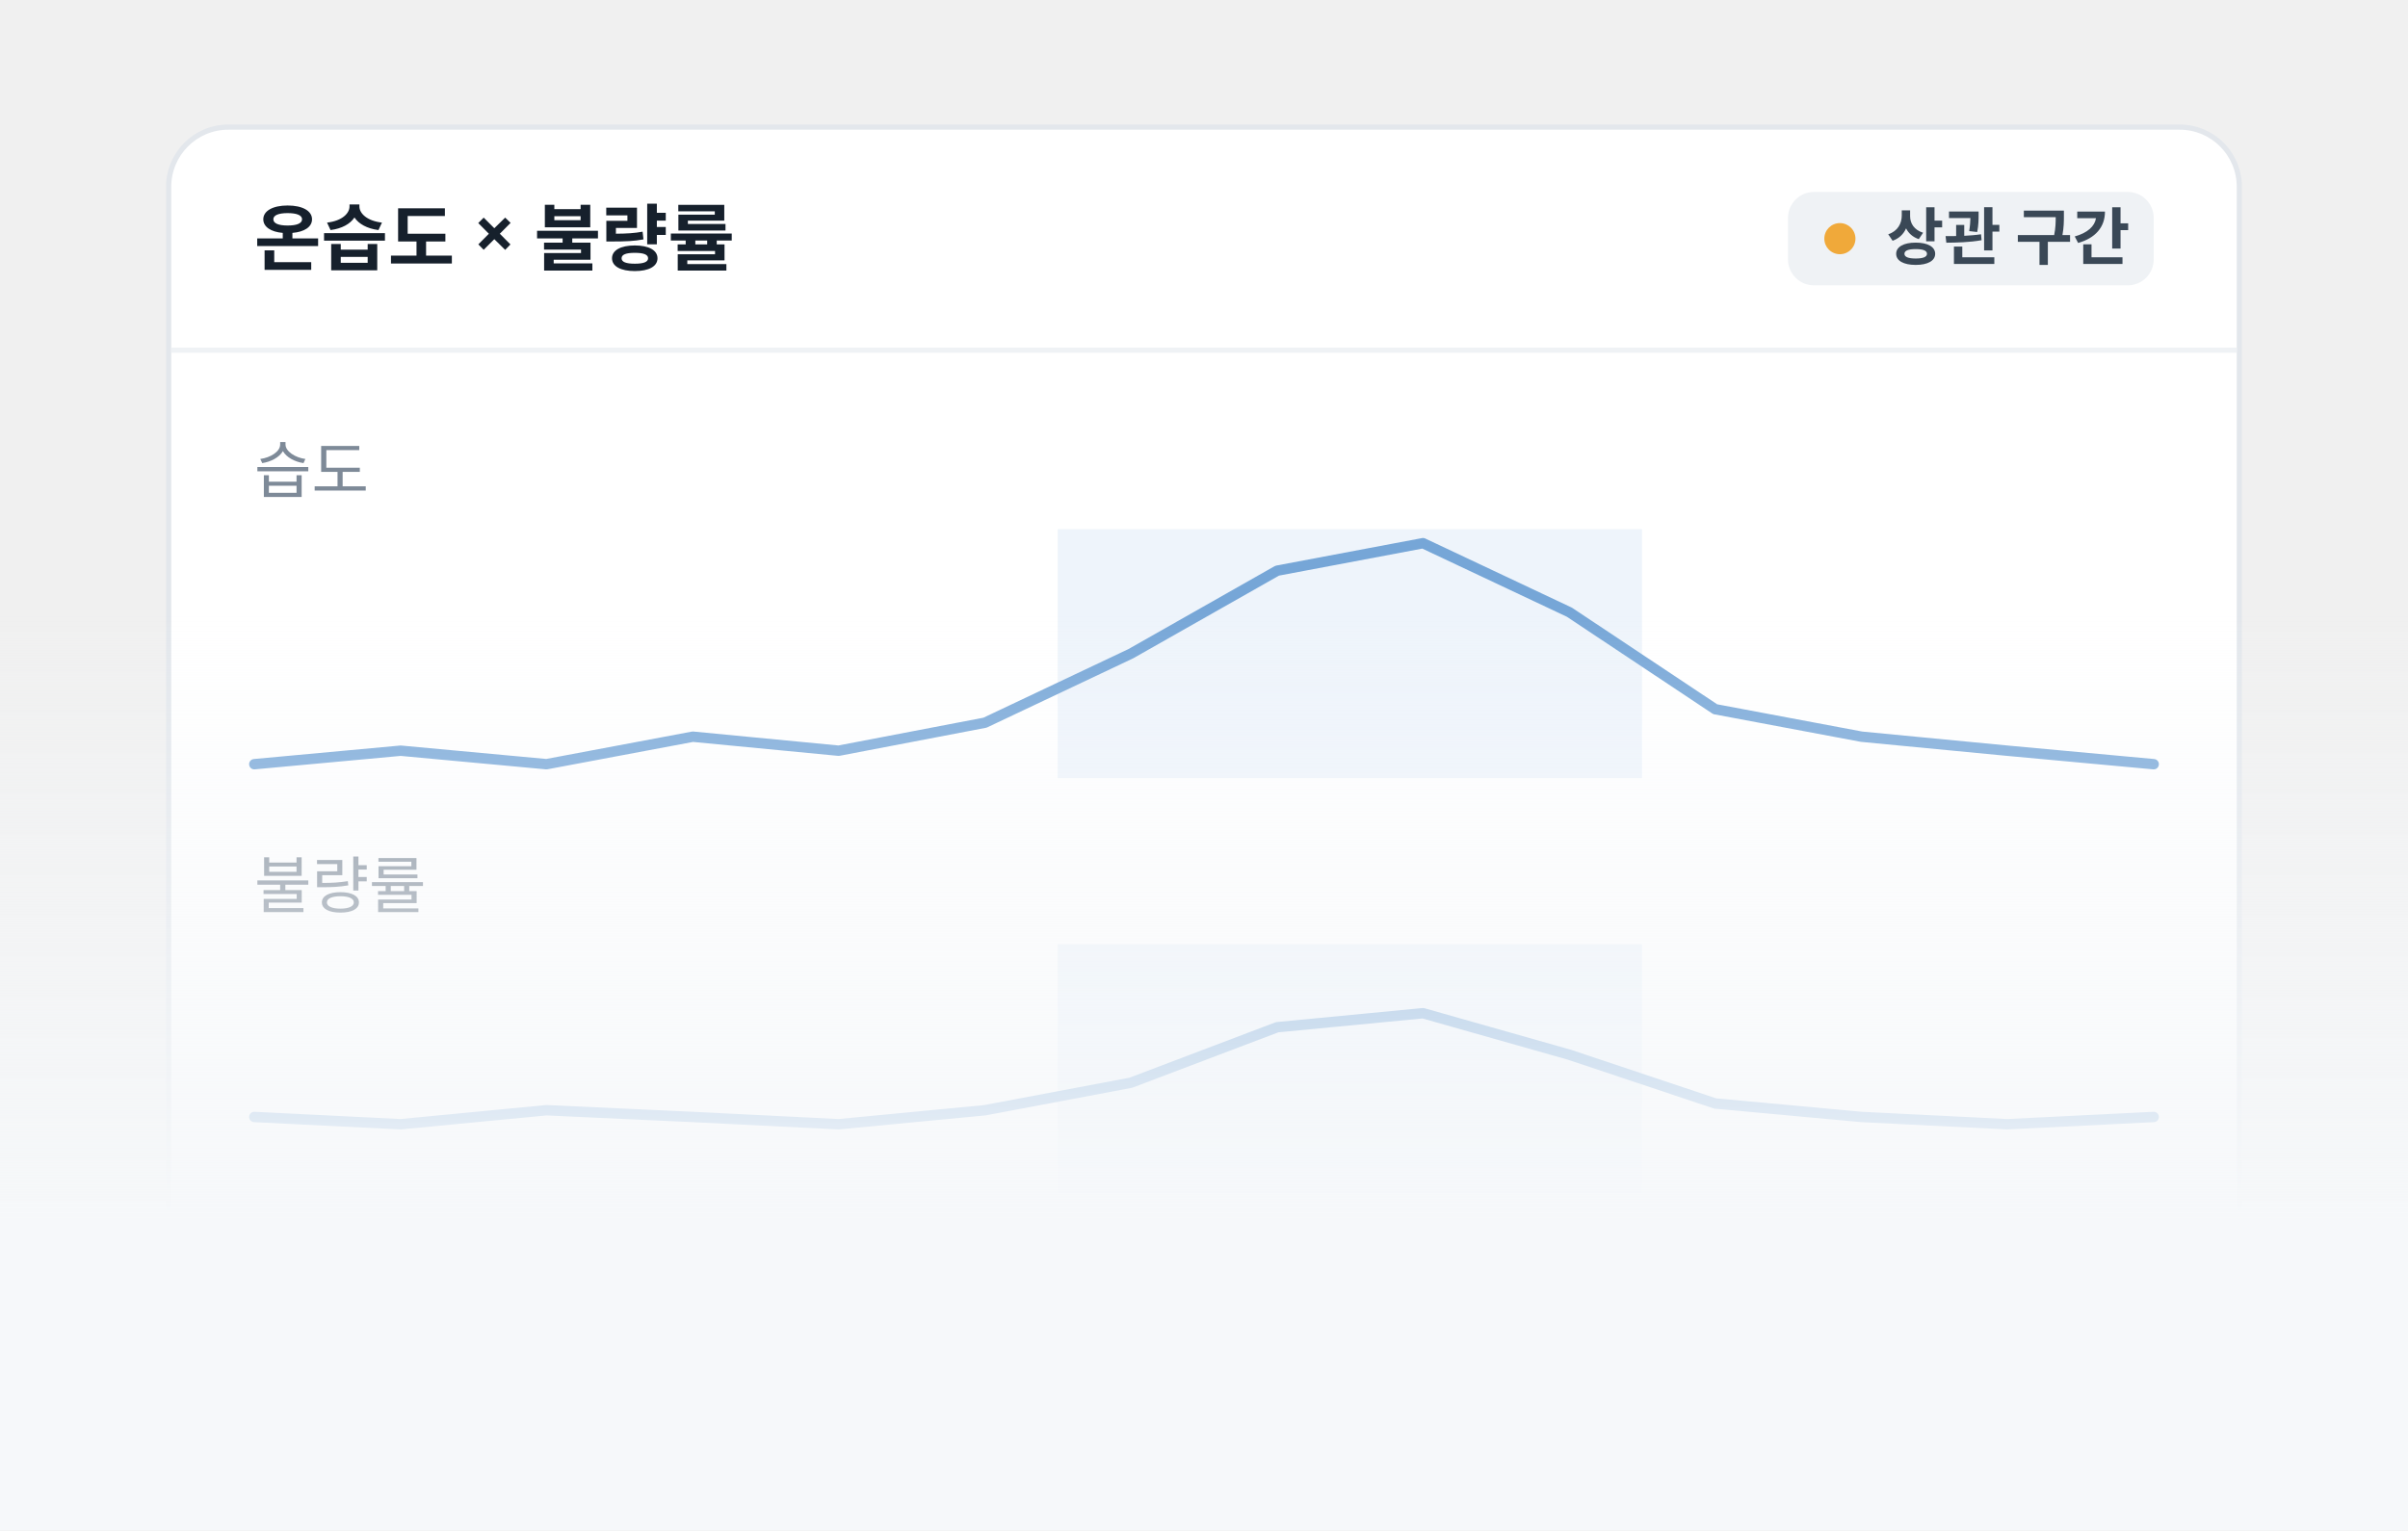
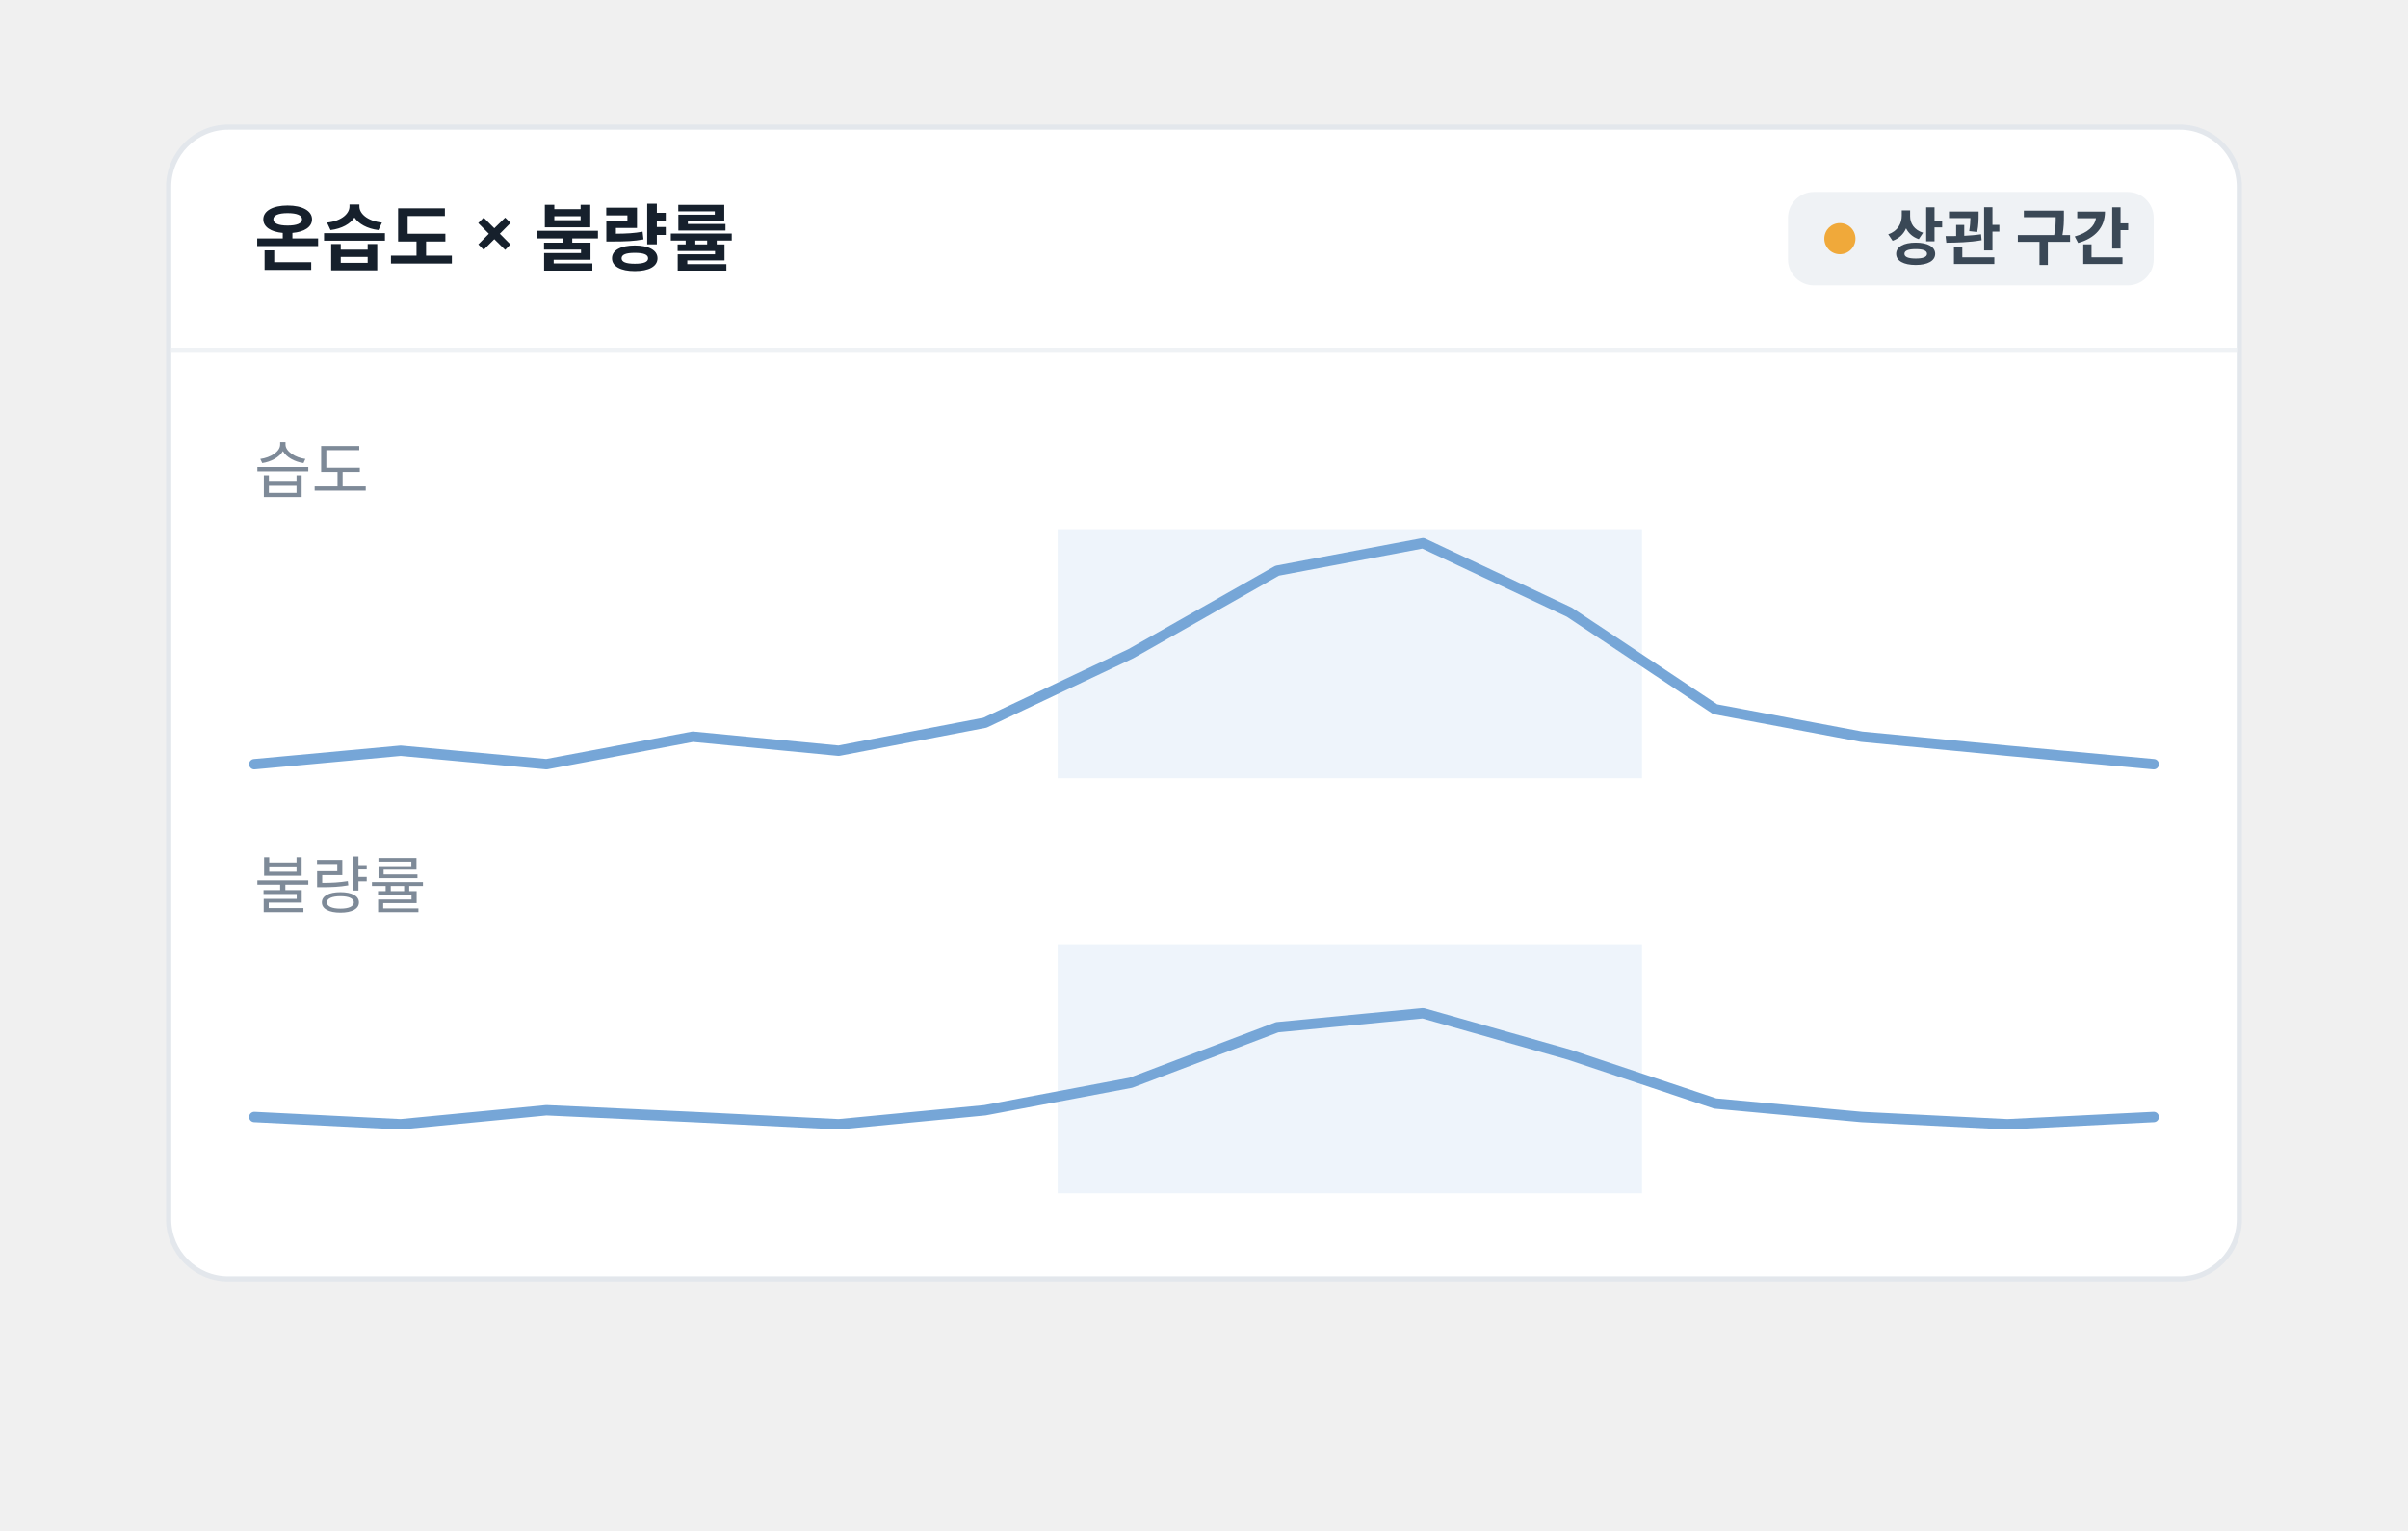
<svg xmlns="http://www.w3.org/2000/svg" width="464" height="295" viewBox="0 0 464 295" fill="none">
  <defs>
-     <linearGradient id="fade0" x1="0" y1="117.7" x2="0" y2="235.4" gradientUnits="userSpaceOnUse">
-       <stop offset="0" stop-color="#F6F8FA" stop-opacity="0" />
-       <stop offset="0.5" stop-color="#F6F8FA" stop-opacity="0.5" />
-       <stop offset="1" stop-color="#F6F8FA" stop-opacity="1" />
-     </linearGradient>
    <clipPath id="card">
      <rect width="464" height="295" rx="0" />
    </clipPath>
  </defs>
  <g clip-path="url(#card)">
    <rect x="32.5" y="24.5" width="399" height="222" rx="11.5" fill="#FFFFFF" stroke="#E3E7EC" stroke-width="1" />
    <line x1="33" y1="67.5" x2="431" y2="67.5" stroke="#EFF2F5" stroke-width="1" />
    <text x="49" y="51" font-family="Pretendard" font-size="14" font-weight="600" fill="#16202C">온습도 × 불량률</text>
    <rect x="344.53" y="37" width="70.47" height="18" rx="5" fill="#EFF2F5" />
    <rect x="351.53" y="43" width="6" height="6" rx="3" fill="#F0A93A" />
    <text x="363.53" y="50" font-family="Pretendard" font-size="12" font-weight="600" fill="#3A4856">상관 구간</text>
    <text x="49" y="95" font-family="Pretendard" font-size="12" font-weight="400" fill="#7E8A98">습도</text>
    <g transform="translate(49 102) scale(1 1)">
      <rect x="154.8" y="0" width="112.6" height="48" fill="#EEF4FB" />
      <path d="M0.0 45.3 L28.2 42.7 L56.3 45.3 L84.5 40.0 L112.6 42.7 L140.8 37.3 L168.9 24.0 L197.1 8.0 L225.2 2.7 L253.4 16.0 L281.5 34.7 L309.7 40.0 L337.8 42.7 L366.0 45.3" fill="none" stroke="#76A6D7" stroke-width="2" stroke-linejoin="round" stroke-linecap="round" />
    </g>
    <text x="49" y="175" font-family="Pretendard" font-size="12" font-weight="400" fill="#7E8A98">불량률</text>
    <g transform="translate(49 182) scale(1 1)">
      <rect x="154.8" y="0" width="112.6" height="48" fill="#EEF4FB" />
      <path d="M0.0 33.3 L28.2 34.7 L56.3 32.0 L84.5 33.3 L112.6 34.7 L140.8 32.0 L168.9 26.7 L197.1 16.0 L225.2 13.3 L253.4 21.3 L281.5 30.7 L309.7 33.3 L337.8 34.7 L366.0 33.3" fill="none" stroke="#76A6D7" stroke-width="2" stroke-linejoin="round" stroke-linecap="round" />
    </g>
-     <rect x="0" y="117.7" width="464" height="177.3" fill="url(#fade0)" />
  </g>
</svg>
